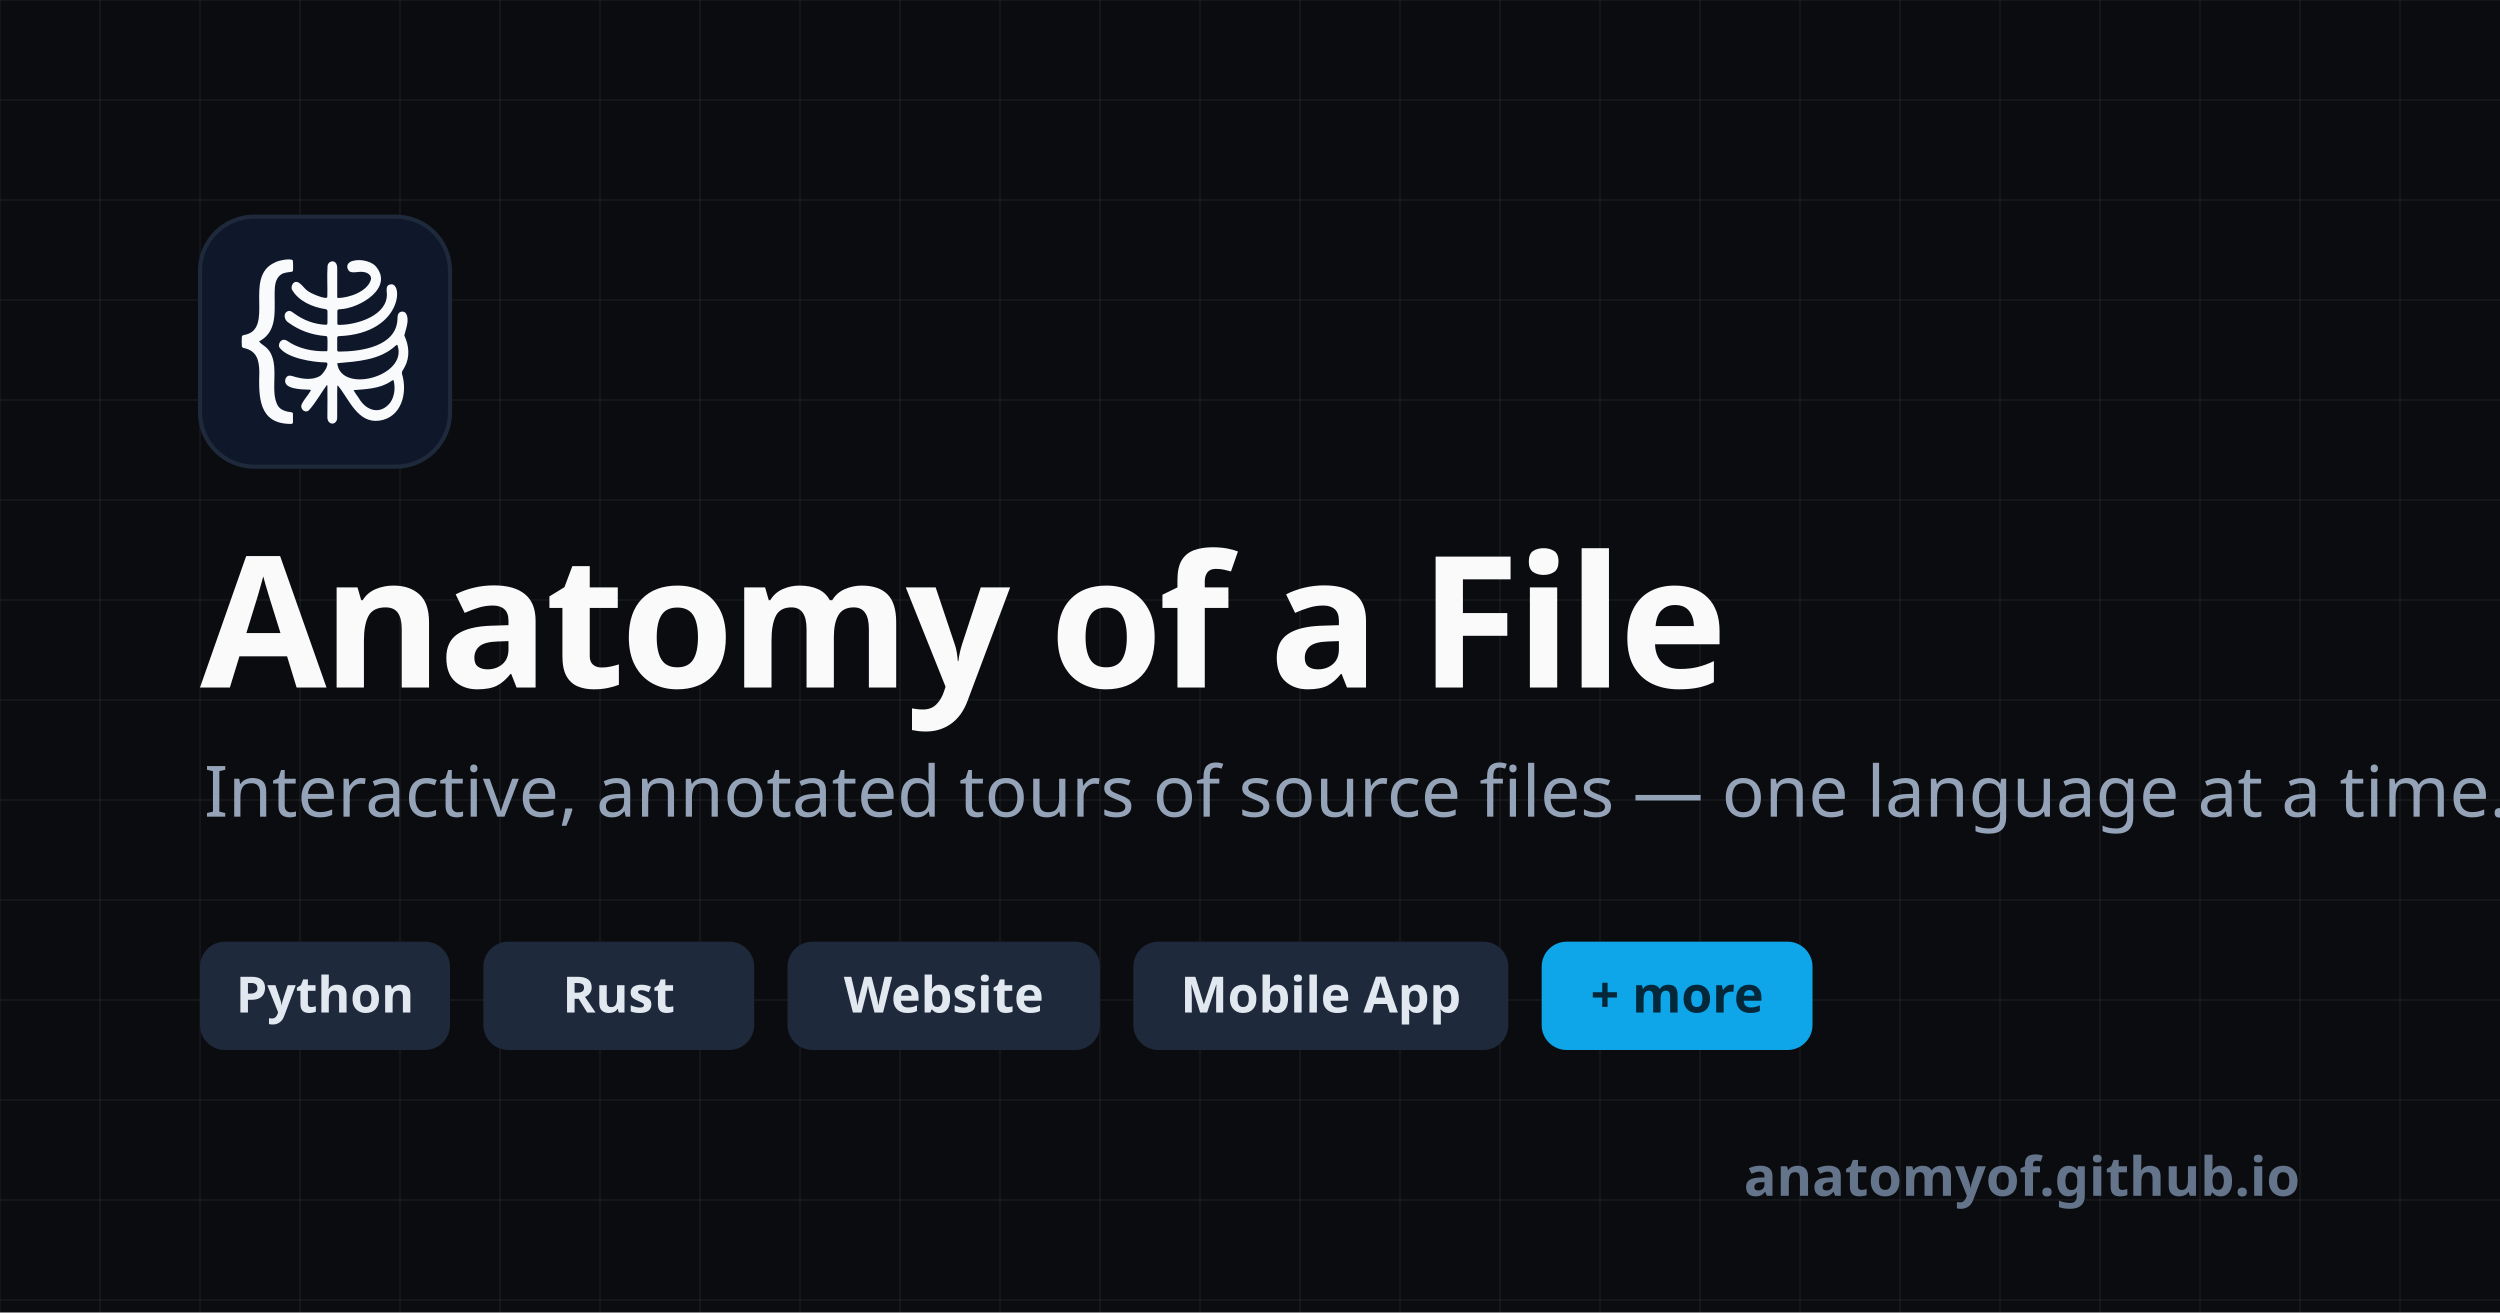
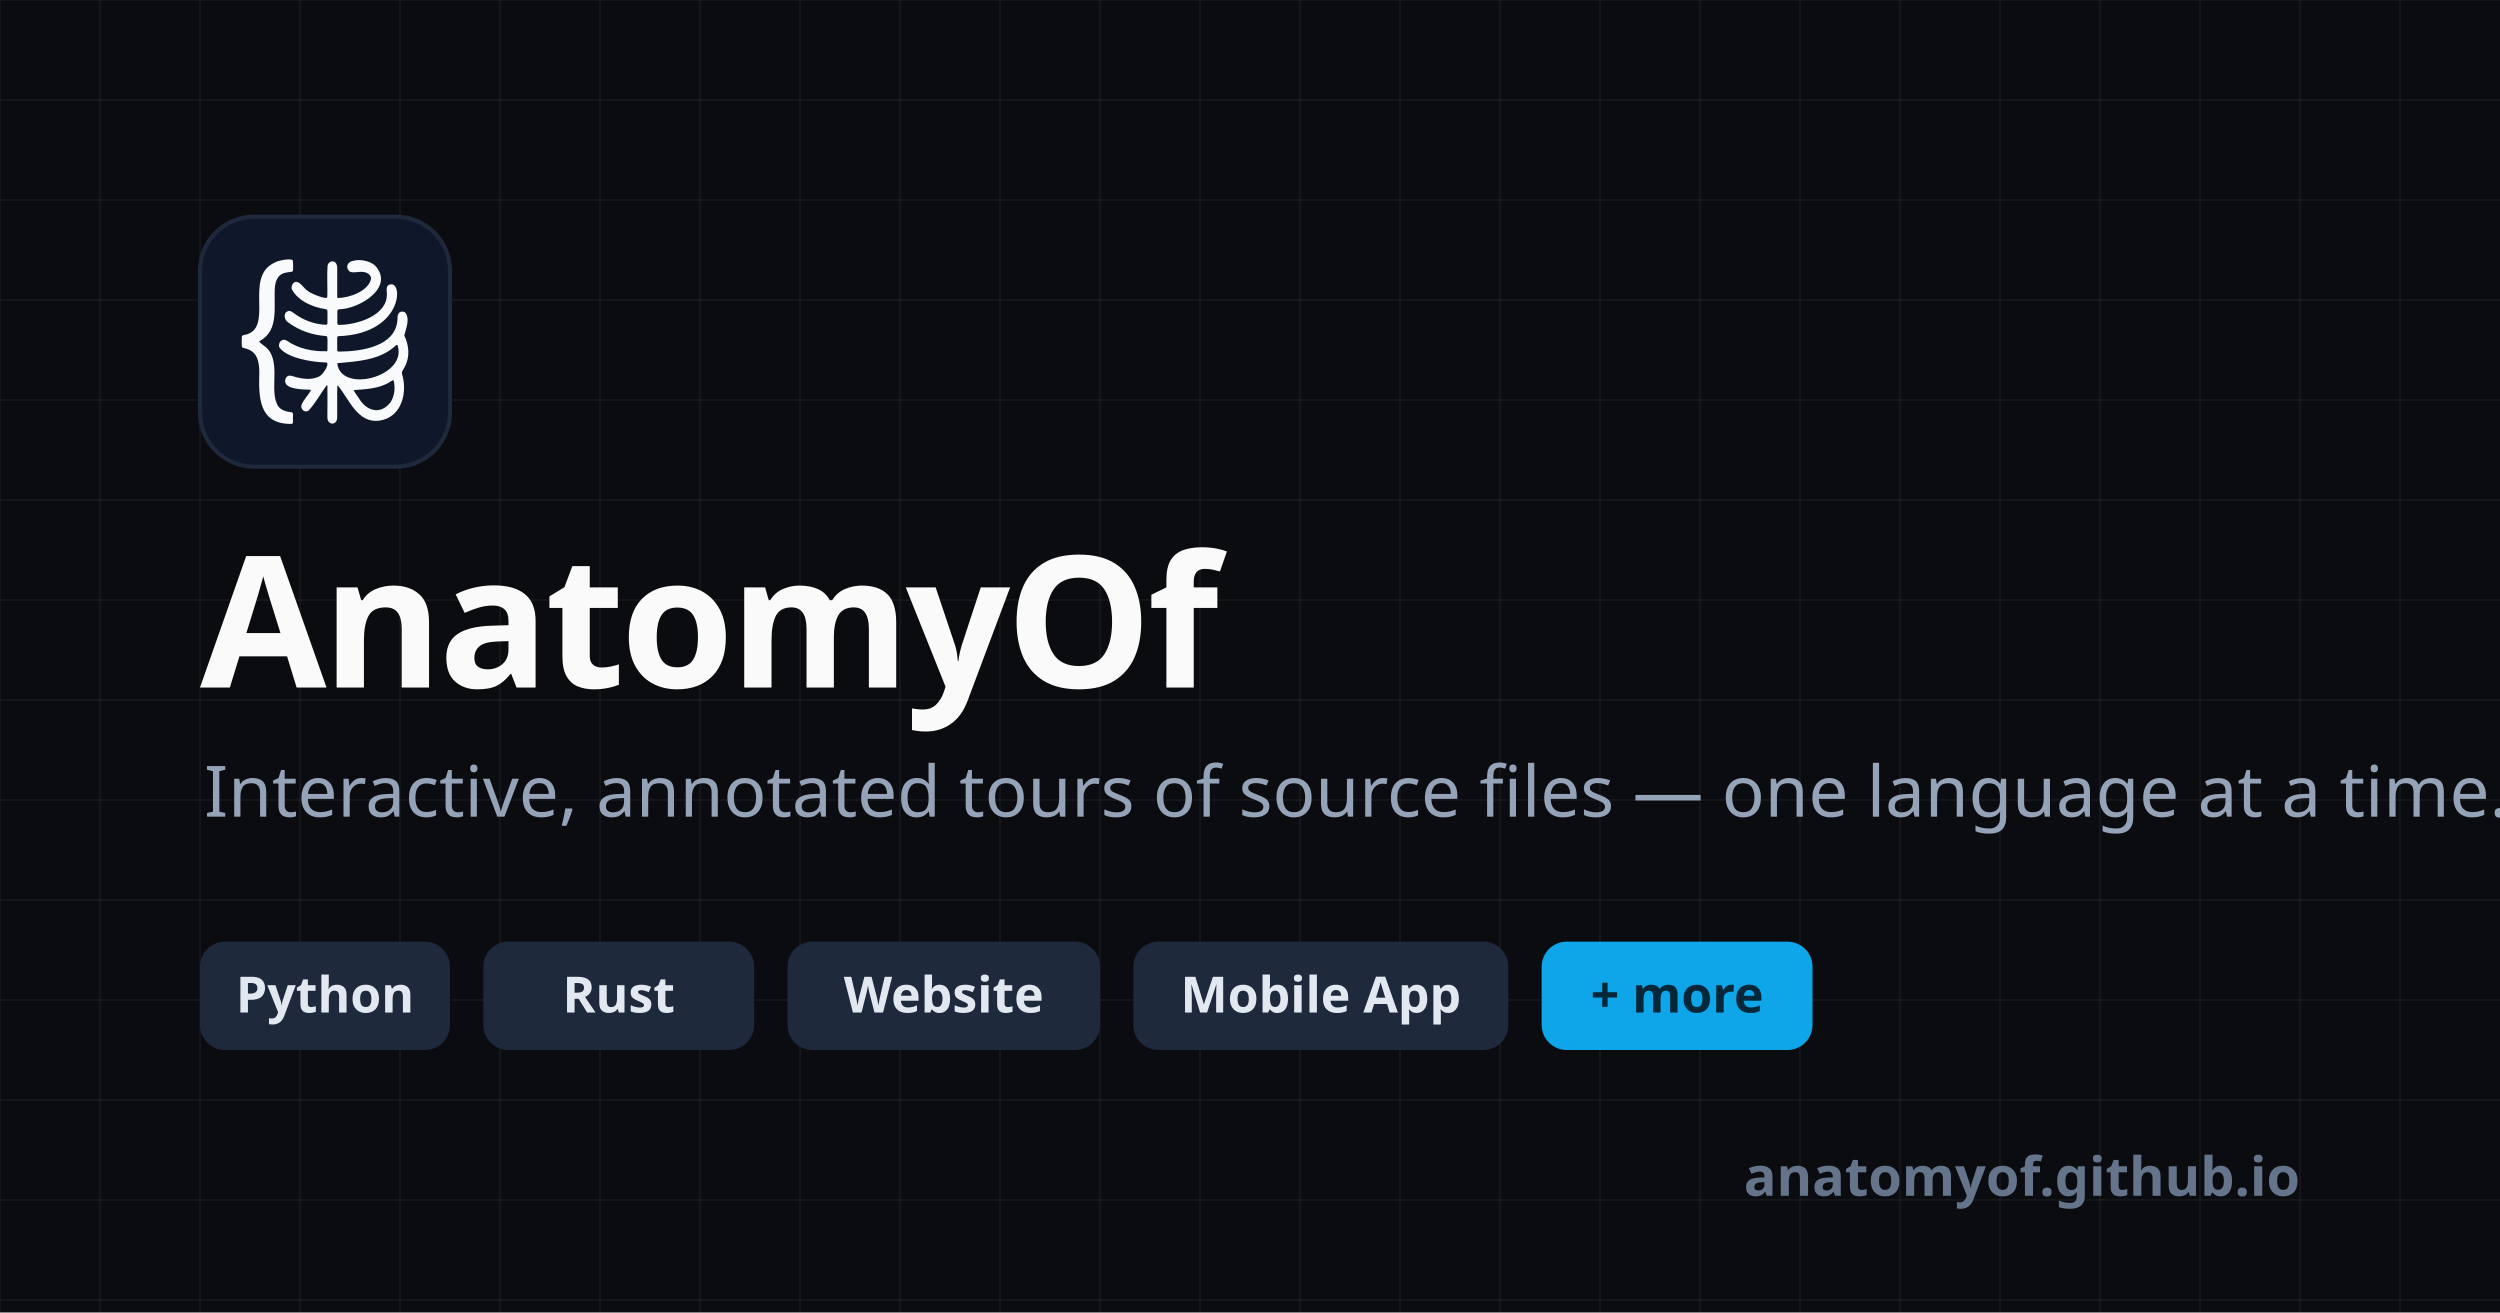
- <svg xmlns="http://www.w3.org/2000/svg" viewBox="0 0 1200 630" role="img" aria-label="Anatomy of a File">
+ <svg xmlns="http://www.w3.org/2000/svg" viewBox="0 0 1200 630" role="img" aria-label="AnatomyOf">
  <rect width="1200" height="630" fill="#0b0c0f" />
  <g stroke="#94a3b8" stroke-opacity="0.07" stroke-width="1">
    <path d="M0 0 H1200 M0 48 H1200 M0 96 H1200 M0 144 H1200 M0 192 H1200 M0 240 H1200 M0 288 H1200 M0 336 H1200 M0 384 H1200 M0 432 H1200 M0 480 H1200 M0 528 H1200 M0 576 H1200 M0 624 H1200" />
    <path d="M0 0 V630 M48 0 V630 M96 0 V630 M144 0 V630 M192 0 V630 M240 0 V630 M288 0 V630 M336 0 V630 M384 0 V630 M432 0 V630 M480 0 V630 M528 0 V630 M576 0 V630 M624 0 V630 M672 0 V630 M720 0 V630 M768 0 V630 M816 0 V630 M864 0 V630 M912 0 V630 M960 0 V630 M1008 0 V630 M1056 0 V630 M1104 0 V630 M1152 0 V630" />
  </g>
  <g transform="translate(96 104)">
    <rect width="120" height="120" rx="26" fill="#0f172a" stroke="#1e293b" stroke-width="2" />
    <g fill="#f8fafc" transform="translate(20 20.51) scale(0.072827)">
      <path d="M219.6,20.1c20.3-12.4,100.6-29.3,117.1-14.1,3.4,20.8,2.2,42.8,2,63.9.2,6.7-4,11.3-10.7,11.9-22.9,3.3-47.1,4.2-66.9,16.8-27.1,17.4-38.4,49.7-41.8,80.4-10.7,129,32.2,290.4-103.2,360.6,1.2,10,21.2,20.6,27.6,27,132.3,87.9,27.8,300.8,98.8,403.4,18.7,24.1,50.6,33.9,87.7,37.9,4.5,1,7.1,3.5,7.7,7.9.6,18.8.8,37.9.3,56.6.8,9.8-7.9,13.1-17.2,11.9-209.5-1.2-209.7-177.6-204.6-343.8-1.6-72-14.3-138.5-101.9-156.2-7.5-1.3-13.6-6.1-13.4-13.9-1.5-19.4-1-39.2.1-58.6-.2-7.5,5.5-12,12.7-13C224.7,463.3,6.2,115.3,219.4,20.2h.2Z" />
      <path d="M736.1,9.1c44.9-12,106.3.4,142.1,30.4,134.5,143.4-100.2,285.9-234.2,289.3-8,.5-13.4,3.9-13.4,12.3-.6,25.5-.2,51.2,0,76.7-.3,7.3,1.3,14.2,9.9,13.9,120.8.6,323.3-62.8,316.5-206.9-1.1-17.6-5.4-39.2,7-53,103.6-67,119.3,317.8-324.7,334.2-6.6.2-9.5,4.4-9.6,10.4-.2,26.4,0,52.9,0,79.3-.8,8.6,5.3,13,13.7,12,142.6-.7,373.5-32.5,383.4-211.4.5-13.8-.6-29.1,7.9-40.8,11.4-15.9,38.8-15.2,48.9,1.9,24.5,41.6-1.7,101-11.7,144.1,30.7,64.9,38.7,139.6,3.7,205-5.8,16.2-23.7,30.1-18.7,48.5,38.3,125.4-3.7,288.6-151.4,308.1-140.9,17.1-195.6-138-268.6-228.2-3.4-4.2-6-5.1-6.5,1.3-1.9,69.2.2,138.5-.9,207.7,1.5,28.6-27.9,51.4-52.1,30.3-8.9-8.2-12.4-20.9-12.5-32.9.5-68.9.9-137.8.2-206.7-.4-5.7-2.3-7.9-6.3-3-38.6,53.6-72,114.9-116.3,163.4-25.8,21.8-59.3-10.4-47.2-39,14.8-32.9,41.6-58.9,59.4-90.2,3.5-6.4-2.9-7.1-8-7-44.9-1.8-182.8-1.1-157.1-73.6,3.1-7.1,8.2-13.2,15-16.4,8.4-4.1,18-3,26.8-.6,58.4,18.7,131.8,32.7,187.1-1.1,15.9-12.8,27.8-31.1,37.9-48.5,3.7-8.9,17.9-37.6.3-39.4-84-.7-264-27.4-310.2-102.8-5.7-31.1,21.2-59.7,51.9-40.6,74.9,53.5,173.4,72.5,263.7,69.4,3.2-2.4,3.3-7.5,3.3-11.4-1-27.7,2.7-56.5-1.6-83.6-1.6-3.4-6.1-4.8-10.1-5.1-88-6-173.9-35.9-245-88.4-30.4-17.4-38.4-68.3,2.3-77.3,13-.9,24.5,8.9,34.6,16.2,59.2,44.2,131.8,71.6,205.8,75.2,6.7.7,13.4-.9,13.8-8.4.9-26.9.3-53.9.2-80.8.7-8.8-6-13.6-14.4-14-84.7-13.4-176.9-52.2-220.5-130.2-5.8-21.4,6.7-50.2,30.9-49.5,27.8,2.9,51,46.9,76.7,61.7,9.2,10.2,126.5,62.8,126.4,37.1,2.2-66.6-3-133.6,1.4-200,.4-33.3,43.3-48.4,58.8-16,6.4,13.4,4.8,27.9,5.1,42.1,0,39.1,0,78.2,0,117.2,0,17.9,0,35.9,0,53.8,0,3.5,0,8.5,2.9,10.8,75.9-.9,195.7-42.7,218.7-119.9,8.2-30-23.5-49.7-50.2-51.7-27.3-5.6-71.8,11.5-92.6-5.4-26.5-30-9.3-61.7,27.6-68.7M1013.4,569.8c-104.1,95.6-252.5,102.4-383.5,114.5,22.7,204.4,466.9,86.6,397.4-118-3.2-7.1-9.3-.3-13.7,3.4M981.5,804.8c-71.7,48.5-163.7,50.2-243.8,56.9,9,18.1,22.4,34.5,33.6,51.4,48.8,85.6,142.9,114.9,208.9,29.6,28-41.5,33.4-96.9,21.4-144.9-4.9-5.4-14.5,4.7-20.1,6.9Z" />
    </g>
  </g>
-   <text x="96" y="330" font-family="'Segoe UI', system-ui, -apple-system, sans-serif" font-size="88" font-weight="800" letter-spacing="-2" fill="#fafafa">Anatomy of a File</text>
+   <text x="96" y="330" font-family="'Segoe UI', system-ui, -apple-system, sans-serif" font-size="88" font-weight="800" letter-spacing="-2" fill="#fafafa">AnatomyOf</text>
  <text x="98" y="392" font-family="'Segoe UI', system-ui, -apple-system, sans-serif" font-size="34" font-weight="500" fill="#94a3b8">Interactive, annotated tours of source files — one language at a time.</text>
  <g font-family="'Segoe UI', system-ui, sans-serif" font-size="24" font-weight="700">
    <rect x="96" y="452" width="120" height="52" rx="12" fill="#1e293b" />
    <text x="156" y="486" fill="#e2e8f0" text-anchor="middle">Python</text>
    <rect x="232" y="452" width="130" height="52" rx="12" fill="#1e293b" />
    <text x="297" y="486" fill="#e2e8f0" text-anchor="middle">Rust</text>
    <rect x="378" y="452" width="150" height="52" rx="12" fill="#1e293b" />
    <text x="453" y="486" fill="#e2e8f0" text-anchor="middle">Website</text>
    <rect x="544" y="452" width="180" height="52" rx="12" fill="#1e293b" />
    <text x="634" y="486" fill="#e2e8f0" text-anchor="middle">Mobile App</text>
    <rect x="740" y="452" width="130" height="52" rx="12" fill="#0ea5e9" />
    <text x="805" y="486" fill="#04283a" text-anchor="middle">+ more</text>
  </g>
  <text x="1104" y="574" font-family="'Segoe UI', system-ui, sans-serif" font-size="26" font-weight="600" fill="#64748b" text-anchor="end">anatomyof.github.io</text>
</svg>
